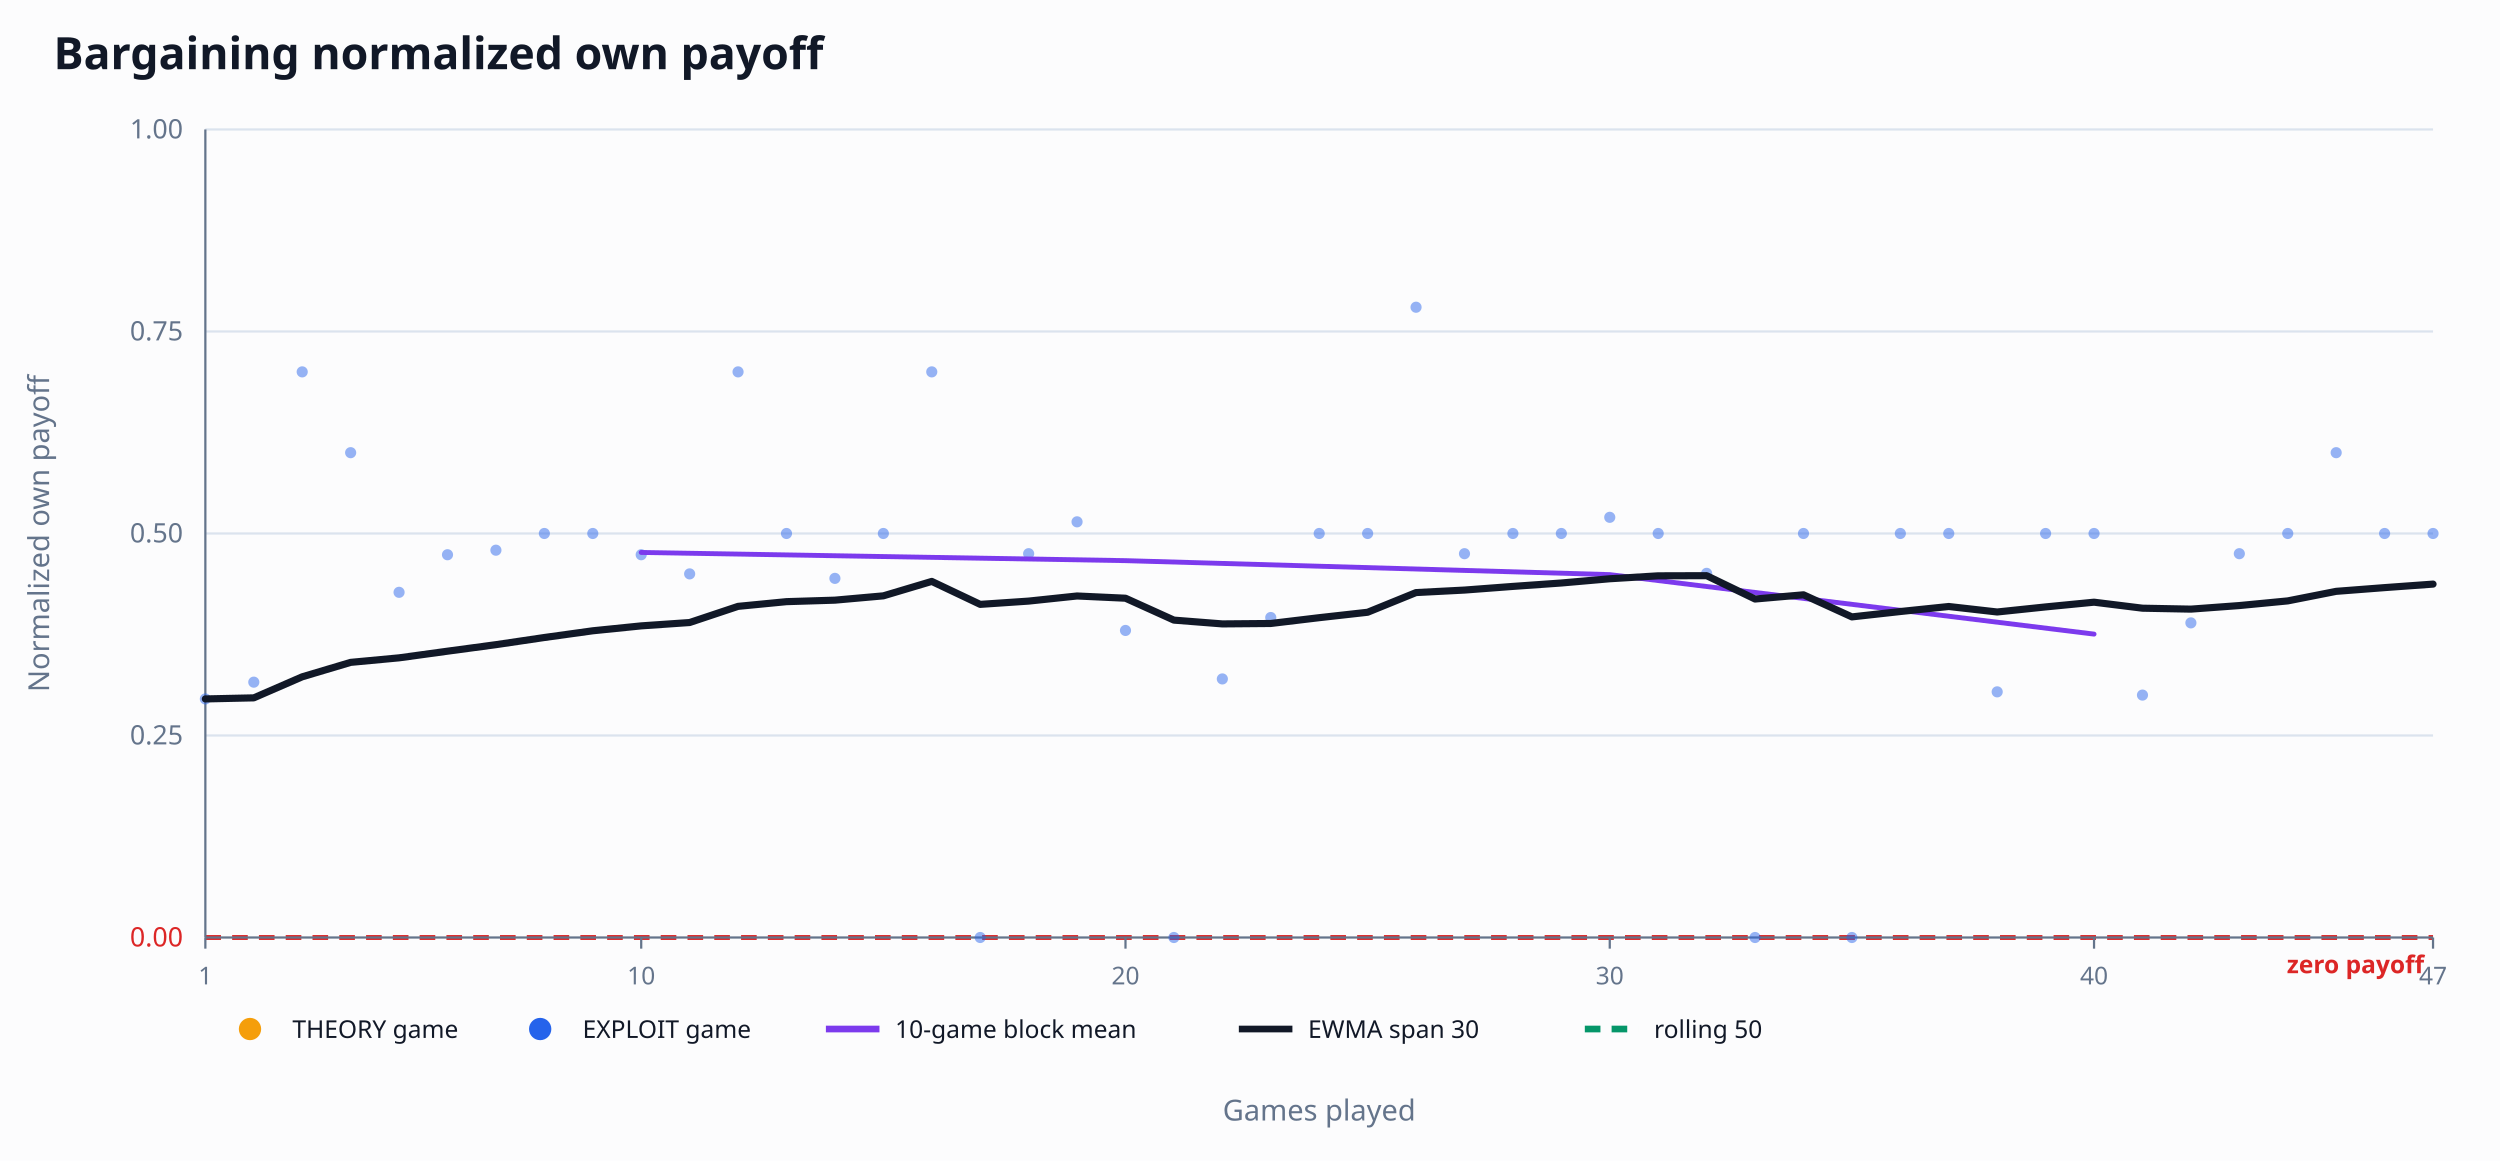
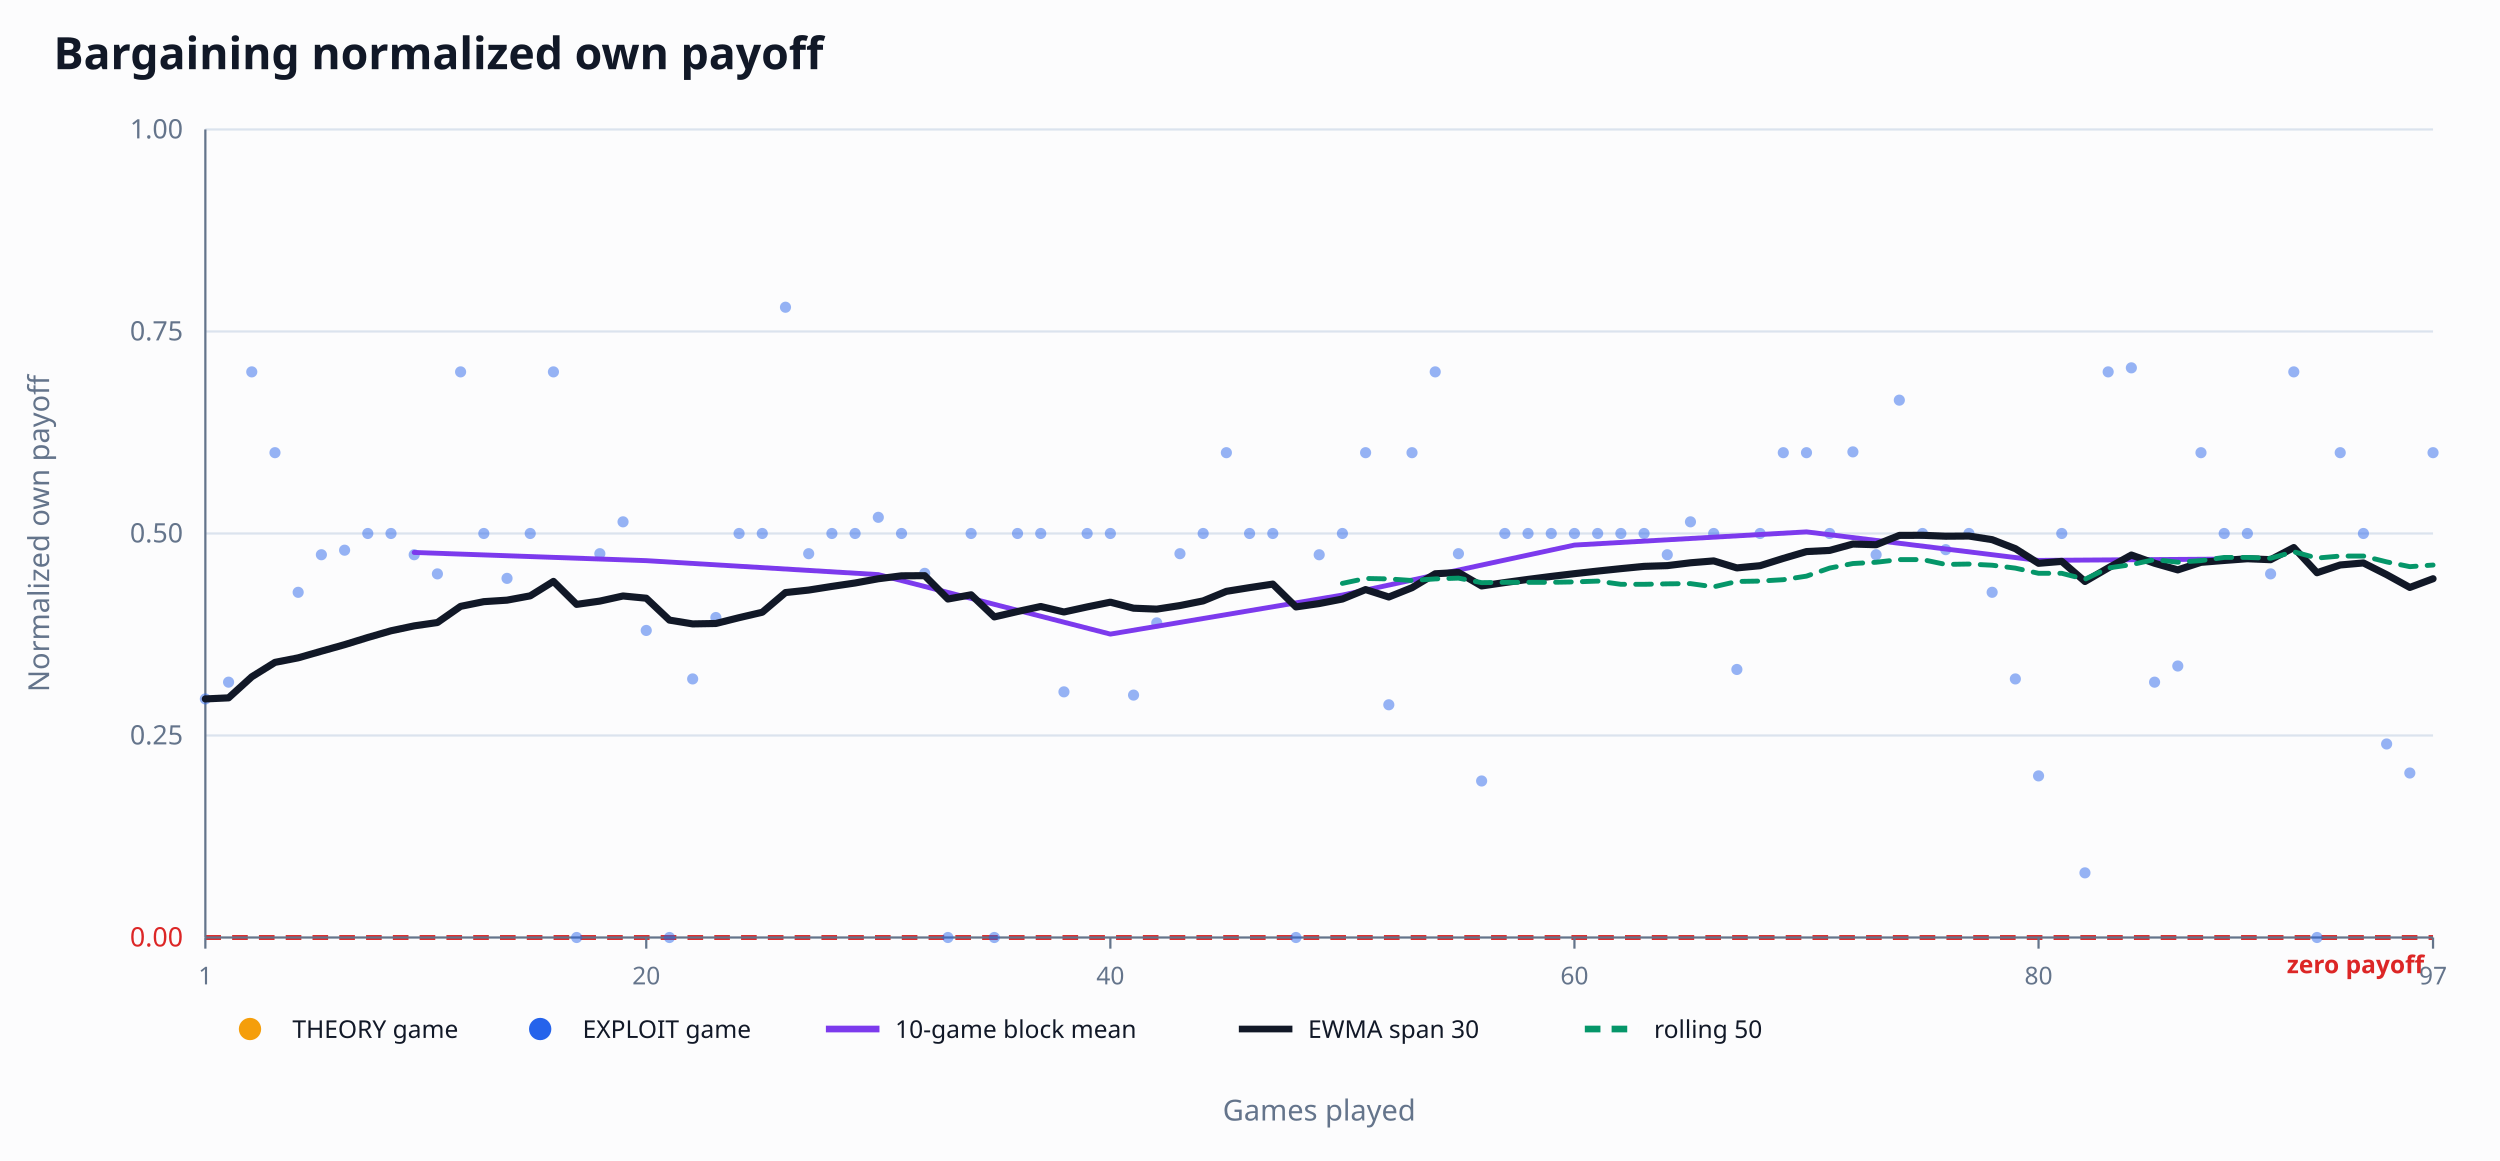
<svg xmlns="http://www.w3.org/2000/svg" width="1120" height="520" viewBox="0 0 1120 520">
  <rect width="100%" height="100%" fill="#fcfcfd" />
  <text x="24" y="31" font-family="system-ui,sans-serif" font-size="20" font-weight="700" fill="#111827">Bargaining normalized own payoff</text>
  <line x1="92" y1="420.00" x2="1090" y2="420.00" stroke="#dc2626" stroke-width="2.2" stroke-dasharray="7,5" />
  <text x="82" y="424.00" text-anchor="end" font-family="system-ui,sans-serif" font-size="12" fill="#dc2626">0.00</text>
  <line x1="92" y1="329.50" x2="1090" y2="329.50" stroke="#dbe3ee" stroke-width="1" />
  <text x="82" y="333.50" text-anchor="end" font-family="system-ui,sans-serif" font-size="12" fill="#64748b">0.25</text>
  <line x1="92" y1="239.00" x2="1090" y2="239.00" stroke="#dbe3ee" stroke-width="1" />
  <text x="82" y="243.00" text-anchor="end" font-family="system-ui,sans-serif" font-size="12" fill="#64748b">0.50</text>
  <line x1="92" y1="148.50" x2="1090" y2="148.50" stroke="#dbe3ee" stroke-width="1" />
  <text x="82" y="152.50" text-anchor="end" font-family="system-ui,sans-serif" font-size="12" fill="#64748b">0.75</text>
  <line x1="92" y1="58.00" x2="1090" y2="58.00" stroke="#dbe3ee" stroke-width="1" />
  <text x="82" y="62.00" text-anchor="end" font-family="system-ui,sans-serif" font-size="12" fill="#64748b">1.00</text>
  <line x1="92.00" y1="420" x2="92.00" y2="425" stroke="#64748b" />
  <text x="92.00" y="441" text-anchor="middle" font-family="system-ui,sans-serif" font-size="11" fill="#64748b">1</text>
-   <line x1="287.26" y1="420" x2="287.26" y2="425" stroke="#64748b" />
-   <text x="287.26" y="441" text-anchor="middle" font-family="system-ui,sans-serif" font-size="11" fill="#64748b">10</text>
-   <line x1="504.22" y1="420" x2="504.22" y2="425" stroke="#64748b" />
-   <text x="504.22" y="441" text-anchor="middle" font-family="system-ui,sans-serif" font-size="11" fill="#64748b">20</text>
-   <line x1="721.17" y1="420" x2="721.17" y2="425" stroke="#64748b" />
-   <text x="721.17" y="441" text-anchor="middle" font-family="system-ui,sans-serif" font-size="11" fill="#64748b">30</text>
-   <line x1="938.13" y1="420" x2="938.13" y2="425" stroke="#64748b" />
-   <text x="938.13" y="441" text-anchor="middle" font-family="system-ui,sans-serif" font-size="11" fill="#64748b">40</text>
+   <line x1="289.52" y1="420" x2="289.52" y2="425" stroke="#64748b" />
+   <text x="289.52" y="441" text-anchor="middle" font-family="system-ui,sans-serif" font-size="11" fill="#64748b">20</text>
+   <line x1="497.44" y1="420" x2="497.44" y2="425" stroke="#64748b" />
+   <text x="497.44" y="441" text-anchor="middle" font-family="system-ui,sans-serif" font-size="11" fill="#64748b">40</text>
+   <line x1="705.35" y1="420" x2="705.35" y2="425" stroke="#64748b" />
+   <text x="705.35" y="441" text-anchor="middle" font-family="system-ui,sans-serif" font-size="11" fill="#64748b">60</text>
+   <line x1="913.27" y1="420" x2="913.27" y2="425" stroke="#64748b" />
+   <text x="913.27" y="441" text-anchor="middle" font-family="system-ui,sans-serif" font-size="11" fill="#64748b">80</text>
  <line x1="1090.00" y1="420" x2="1090.00" y2="425" stroke="#64748b" />
-   <text x="1090.00" y="441" text-anchor="middle" font-family="system-ui,sans-serif" font-size="11" fill="#64748b">47</text>
+   <text x="1090.00" y="441" text-anchor="middle" font-family="system-ui,sans-serif" font-size="11" fill="#64748b">97</text>
  <line x1="92" y1="58" x2="92" y2="420" stroke="#64748b" />
  <line x1="92" y1="420" x2="1090" y2="420" stroke="#64748b" />
  <text x="591.00" y="502" text-anchor="middle" font-family="system-ui,sans-serif" font-size="13" fill="#64748b">Games played</text>
  <text x="22" y="239.00" text-anchor="middle" transform="rotate(-90 22 239.00)" font-family="system-ui,sans-serif" font-size="13" fill="#64748b">Normalized own payoff</text>
  <text x="1086" y="436.00" text-anchor="end" font-family="system-ui,sans-serif" font-size="11" font-weight="700" fill="#dc2626">zero payoff</text>
  <circle cx="92.00" cy="313.12" r="2.5" fill="#2563eb" opacity="0.48" />
-   <circle cx="113.70" cy="305.61" r="2.5" fill="#2563eb" opacity="0.48" />
-   <circle cx="135.39" cy="166.60" r="2.5" fill="#2563eb" opacity="0.48" />
-   <circle cx="157.09" cy="202.80" r="2.5" fill="#2563eb" opacity="0.48" />
-   <circle cx="178.78" cy="265.36" r="2.5" fill="#2563eb" opacity="0.48" />
-   <circle cx="200.48" cy="248.52" r="2.5" fill="#2563eb" opacity="0.48" />
-   <circle cx="222.17" cy="246.49" r="2.5" fill="#2563eb" opacity="0.48" />
-   <circle cx="243.87" cy="239.00" r="2.5" fill="#2563eb" opacity="0.48" />
-   <circle cx="265.57" cy="239.00" r="2.5" fill="#2563eb" opacity="0.48" />
-   <circle cx="287.26" cy="248.52" r="2.5" fill="#2563eb" opacity="0.48" />
-   <circle cx="308.96" cy="257.10" r="2.5" fill="#2563eb" opacity="0.48" />
-   <circle cx="330.65" cy="166.60" r="2.5" fill="#2563eb" opacity="0.48" />
-   <circle cx="352.35" cy="239.00" r="2.5" fill="#2563eb" opacity="0.48" />
-   <circle cx="374.04" cy="259.11" r="2.5" fill="#2563eb" opacity="0.48" />
-   <circle cx="395.74" cy="239.00" r="2.5" fill="#2563eb" opacity="0.48" />
-   <circle cx="417.43" cy="166.60" r="2.5" fill="#2563eb" opacity="0.48" />
-   <circle cx="439.13" cy="420.00" r="2.5" fill="#2563eb" opacity="0.48" />
-   <circle cx="460.83" cy="248.05" r="2.5" fill="#2563eb" opacity="0.48" />
-   <circle cx="482.52" cy="233.78" r="2.5" fill="#2563eb" opacity="0.48" />
-   <circle cx="504.22" cy="282.44" r="2.5" fill="#2563eb" opacity="0.48" />
-   <circle cx="525.91" cy="420.00" r="2.5" fill="#2563eb" opacity="0.48" />
-   <circle cx="547.61" cy="304.16" r="2.5" fill="#2563eb" opacity="0.48" />
-   <circle cx="569.30" cy="276.65" r="2.5" fill="#2563eb" opacity="0.48" />
-   <circle cx="591.00" cy="239.00" r="2.5" fill="#2563eb" opacity="0.48" />
-   <circle cx="612.70" cy="239.00" r="2.5" fill="#2563eb" opacity="0.48" />
-   <circle cx="634.39" cy="137.64" r="2.5" fill="#2563eb" opacity="0.48" />
-   <circle cx="656.09" cy="248.05" r="2.5" fill="#2563eb" opacity="0.48" />
-   <circle cx="677.78" cy="239.00" r="2.5" fill="#2563eb" opacity="0.48" />
-   <circle cx="699.48" cy="239.00" r="2.5" fill="#2563eb" opacity="0.48" />
-   <circle cx="721.17" cy="231.76" r="2.5" fill="#2563eb" opacity="0.48" />
-   <circle cx="742.87" cy="239.00" r="2.5" fill="#2563eb" opacity="0.48" />
-   <circle cx="764.57" cy="256.86" r="2.5" fill="#2563eb" opacity="0.48" />
-   <circle cx="786.26" cy="420.00" r="2.5" fill="#2563eb" opacity="0.48" />
-   <circle cx="807.96" cy="239.00" r="2.5" fill="#2563eb" opacity="0.48" />
-   <circle cx="829.65" cy="420.00" r="2.5" fill="#2563eb" opacity="0.48" />
-   <circle cx="851.35" cy="239.00" r="2.5" fill="#2563eb" opacity="0.48" />
-   <circle cx="873.04" cy="239.00" r="2.5" fill="#2563eb" opacity="0.48" />
-   <circle cx="894.74" cy="309.95" r="2.5" fill="#2563eb" opacity="0.48" />
-   <circle cx="916.43" cy="239.00" r="2.5" fill="#2563eb" opacity="0.48" />
-   <circle cx="938.13" cy="239.00" r="2.5" fill="#2563eb" opacity="0.48" />
-   <circle cx="959.83" cy="311.40" r="2.5" fill="#2563eb" opacity="0.48" />
-   <circle cx="981.52" cy="279.05" r="2.5" fill="#2563eb" opacity="0.48" />
-   <circle cx="1003.22" cy="248.05" r="2.5" fill="#2563eb" opacity="0.48" />
-   <circle cx="1024.91" cy="239.00" r="2.5" fill="#2563eb" opacity="0.48" />
-   <circle cx="1046.61" cy="202.80" r="2.5" fill="#2563eb" opacity="0.48" />
-   <circle cx="1068.30" cy="239.00" r="2.5" fill="#2563eb" opacity="0.48" />
-   <circle cx="1090.00" cy="239.00" r="2.5" fill="#2563eb" opacity="0.48" />
-   <polyline points="287.26,247.50 504.22,251.17 721.17,257.43 938.13,284.08" fill="none" stroke="#7c3aed" stroke-width="2.2" stroke-linejoin="round" stroke-linecap="round" />
-   <polyline points="92.00,313.12 113.70,312.64 135.39,303.21 157.09,296.74 178.78,294.71 200.48,291.73 222.17,288.81 243.87,285.60 265.57,282.59 287.26,280.39 308.96,278.89 330.65,271.65 352.35,269.54 374.04,268.87 395.74,266.94 417.43,260.47 439.13,270.76 460.83,269.29 482.52,267.00 504.22,268.00 525.91,277.81 547.61,279.51 569.30,279.32 591.00,276.72 612.70,274.29 634.39,265.47 656.09,264.35 677.78,262.71 699.48,261.18 721.17,259.28 742.87,257.97 764.57,257.90 786.26,268.36 807.96,266.47 829.65,276.37 851.35,273.96 873.04,271.71 894.74,274.17 916.43,271.90 938.13,269.78 959.83,272.47 981.52,272.89 1003.22,271.29 1024.91,269.20 1046.61,264.92 1068.30,263.25 1090.00,261.68" fill="none" stroke="#111827" stroke-width="3.2" stroke-linejoin="round" stroke-linecap="round" />
+   <circle cx="102.40" cy="305.61" r="2.5" fill="#2563eb" opacity="0.48" />
+   <circle cx="112.79" cy="166.60" r="2.5" fill="#2563eb" opacity="0.48" />
+   <circle cx="123.19" cy="202.80" r="2.5" fill="#2563eb" opacity="0.48" />
+   <circle cx="133.58" cy="265.36" r="2.5" fill="#2563eb" opacity="0.48" />
+   <circle cx="143.98" cy="248.52" r="2.5" fill="#2563eb" opacity="0.48" />
+   <circle cx="154.38" cy="246.49" r="2.5" fill="#2563eb" opacity="0.48" />
+   <circle cx="164.77" cy="239.00" r="2.5" fill="#2563eb" opacity="0.48" />
+   <circle cx="175.17" cy="239.00" r="2.5" fill="#2563eb" opacity="0.48" />
+   <circle cx="185.56" cy="248.52" r="2.5" fill="#2563eb" opacity="0.48" />
+   <circle cx="195.96" cy="257.10" r="2.5" fill="#2563eb" opacity="0.48" />
+   <circle cx="206.35" cy="166.60" r="2.5" fill="#2563eb" opacity="0.48" />
+   <circle cx="216.75" cy="239.00" r="2.5" fill="#2563eb" opacity="0.48" />
+   <circle cx="227.15" cy="259.11" r="2.5" fill="#2563eb" opacity="0.48" />
+   <circle cx="237.54" cy="239.00" r="2.5" fill="#2563eb" opacity="0.48" />
+   <circle cx="247.94" cy="166.60" r="2.5" fill="#2563eb" opacity="0.48" />
+   <circle cx="258.33" cy="420.00" r="2.5" fill="#2563eb" opacity="0.48" />
+   <circle cx="268.73" cy="248.05" r="2.5" fill="#2563eb" opacity="0.48" />
+   <circle cx="279.12" cy="233.78" r="2.5" fill="#2563eb" opacity="0.48" />
+   <circle cx="289.52" cy="282.44" r="2.5" fill="#2563eb" opacity="0.48" />
+   <circle cx="299.92" cy="420.00" r="2.5" fill="#2563eb" opacity="0.48" />
+   <circle cx="310.31" cy="304.16" r="2.5" fill="#2563eb" opacity="0.48" />
+   <circle cx="320.71" cy="276.65" r="2.5" fill="#2563eb" opacity="0.48" />
+   <circle cx="331.10" cy="239.00" r="2.5" fill="#2563eb" opacity="0.48" />
+   <circle cx="341.50" cy="239.00" r="2.5" fill="#2563eb" opacity="0.48" />
+   <circle cx="351.90" cy="137.64" r="2.5" fill="#2563eb" opacity="0.48" />
+   <circle cx="362.29" cy="248.05" r="2.5" fill="#2563eb" opacity="0.48" />
+   <circle cx="372.69" cy="239.00" r="2.5" fill="#2563eb" opacity="0.48" />
+   <circle cx="383.08" cy="239.00" r="2.5" fill="#2563eb" opacity="0.48" />
+   <circle cx="393.48" cy="231.76" r="2.5" fill="#2563eb" opacity="0.48" />
+   <circle cx="403.88" cy="239.00" r="2.5" fill="#2563eb" opacity="0.48" />
+   <circle cx="414.27" cy="256.86" r="2.5" fill="#2563eb" opacity="0.48" />
+   <circle cx="424.67" cy="420.00" r="2.5" fill="#2563eb" opacity="0.48" />
+   <circle cx="435.06" cy="239.00" r="2.5" fill="#2563eb" opacity="0.48" />
+   <circle cx="445.46" cy="420.00" r="2.5" fill="#2563eb" opacity="0.48" />
+   <circle cx="455.85" cy="239.00" r="2.5" fill="#2563eb" opacity="0.48" />
+   <circle cx="466.25" cy="239.00" r="2.5" fill="#2563eb" opacity="0.48" />
+   <circle cx="476.65" cy="309.95" r="2.5" fill="#2563eb" opacity="0.48" />
+   <circle cx="487.04" cy="239.00" r="2.5" fill="#2563eb" opacity="0.48" />
+   <circle cx="497.44" cy="239.00" r="2.5" fill="#2563eb" opacity="0.48" />
+   <circle cx="507.83" cy="311.40" r="2.5" fill="#2563eb" opacity="0.48" />
+   <circle cx="518.23" cy="279.05" r="2.5" fill="#2563eb" opacity="0.48" />
+   <circle cx="528.62" cy="248.05" r="2.5" fill="#2563eb" opacity="0.48" />
+   <circle cx="539.02" cy="239.00" r="2.5" fill="#2563eb" opacity="0.48" />
+   <circle cx="549.42" cy="202.80" r="2.5" fill="#2563eb" opacity="0.48" />
+   <circle cx="559.81" cy="239.00" r="2.5" fill="#2563eb" opacity="0.48" />
+   <circle cx="570.21" cy="239.00" r="2.5" fill="#2563eb" opacity="0.48" />
+   <circle cx="580.60" cy="420.00" r="2.5" fill="#2563eb" opacity="0.48" />
+   <circle cx="591.00" cy="248.53" r="2.5" fill="#2563eb" opacity="0.48" />
+   <circle cx="601.40" cy="239.00" r="2.5" fill="#2563eb" opacity="0.48" />
+   <circle cx="611.79" cy="202.80" r="2.5" fill="#2563eb" opacity="0.48" />
+   <circle cx="622.19" cy="315.74" r="2.5" fill="#2563eb" opacity="0.48" />
+   <circle cx="632.58" cy="202.80" r="2.5" fill="#2563eb" opacity="0.48" />
+   <circle cx="642.98" cy="166.60" r="2.5" fill="#2563eb" opacity="0.48" />
+   <circle cx="653.38" cy="248.05" r="2.5" fill="#2563eb" opacity="0.48" />
+   <circle cx="663.77" cy="349.88" r="2.5" fill="#2563eb" opacity="0.48" />
+   <circle cx="674.17" cy="239.00" r="2.5" fill="#2563eb" opacity="0.48" />
+   <circle cx="684.56" cy="239.00" r="2.5" fill="#2563eb" opacity="0.48" />
+   <circle cx="694.96" cy="239.00" r="2.5" fill="#2563eb" opacity="0.48" />
+   <circle cx="705.35" cy="239.00" r="2.5" fill="#2563eb" opacity="0.48" />
+   <circle cx="715.75" cy="239.00" r="2.5" fill="#2563eb" opacity="0.48" />
+   <circle cx="726.15" cy="239.00" r="2.5" fill="#2563eb" opacity="0.48" />
+   <circle cx="736.54" cy="239.00" r="2.5" fill="#2563eb" opacity="0.48" />
+   <circle cx="746.94" cy="248.52" r="2.5" fill="#2563eb" opacity="0.48" />
+   <circle cx="757.33" cy="233.78" r="2.5" fill="#2563eb" opacity="0.48" />
+   <circle cx="767.73" cy="239.00" r="2.5" fill="#2563eb" opacity="0.48" />
+   <circle cx="778.12" cy="299.92" r="2.5" fill="#2563eb" opacity="0.48" />
+   <circle cx="788.52" cy="239.00" r="2.5" fill="#2563eb" opacity="0.48" />
+   <circle cx="798.92" cy="202.80" r="2.5" fill="#2563eb" opacity="0.48" />
+   <circle cx="809.31" cy="202.80" r="2.5" fill="#2563eb" opacity="0.48" />
+   <circle cx="819.71" cy="239.00" r="2.5" fill="#2563eb" opacity="0.48" />
+   <circle cx="830.10" cy="202.44" r="2.5" fill="#2563eb" opacity="0.48" />
+   <circle cx="840.50" cy="248.53" r="2.5" fill="#2563eb" opacity="0.48" />
+   <circle cx="850.90" cy="179.27" r="2.5" fill="#2563eb" opacity="0.48" />
+   <circle cx="861.29" cy="239.00" r="2.5" fill="#2563eb" opacity="0.48" />
+   <circle cx="871.69" cy="246.24" r="2.5" fill="#2563eb" opacity="0.48" />
+   <circle cx="882.08" cy="239.00" r="2.5" fill="#2563eb" opacity="0.48" />
+   <circle cx="892.48" cy="265.35" r="2.5" fill="#2563eb" opacity="0.48" />
+   <circle cx="902.88" cy="304.16" r="2.5" fill="#2563eb" opacity="0.48" />
+   <circle cx="913.27" cy="347.60" r="2.5" fill="#2563eb" opacity="0.48" />
+   <circle cx="923.67" cy="239.00" r="2.5" fill="#2563eb" opacity="0.48" />
+   <circle cx="934.06" cy="391.04" r="2.5" fill="#2563eb" opacity="0.48" />
+   <circle cx="944.46" cy="166.60" r="2.5" fill="#2563eb" opacity="0.48" />
+   <circle cx="954.85" cy="164.79" r="2.5" fill="#2563eb" opacity="0.48" />
+   <circle cx="965.25" cy="305.61" r="2.5" fill="#2563eb" opacity="0.48" />
+   <circle cx="975.65" cy="298.37" r="2.5" fill="#2563eb" opacity="0.48" />
+   <circle cx="986.04" cy="202.80" r="2.5" fill="#2563eb" opacity="0.48" />
+   <circle cx="996.44" cy="239.00" r="2.5" fill="#2563eb" opacity="0.48" />
+   <circle cx="1006.83" cy="239.00" r="2.5" fill="#2563eb" opacity="0.48" />
+   <circle cx="1017.23" cy="257.10" r="2.5" fill="#2563eb" opacity="0.48" />
+   <circle cx="1027.62" cy="166.60" r="2.5" fill="#2563eb" opacity="0.48" />
+   <circle cx="1038.02" cy="420.00" r="2.5" fill="#2563eb" opacity="0.48" />
+   <circle cx="1048.42" cy="202.80" r="2.5" fill="#2563eb" opacity="0.48" />
+   <circle cx="1058.81" cy="239.00" r="2.5" fill="#2563eb" opacity="0.48" />
+   <circle cx="1069.21" cy="333.30" r="2.5" fill="#2563eb" opacity="0.48" />
+   <circle cx="1079.60" cy="346.31" r="2.5" fill="#2563eb" opacity="0.48" />
+   <circle cx="1090.00" cy="202.80" r="2.5" fill="#2563eb" opacity="0.48" />
+   <polyline points="185.56,247.50 289.52,251.17 393.48,257.43 497.44,284.08 601.40,266.58 705.35,244.19 809.31,238.28 913.27,251.06 1017.23,250.33" fill="none" stroke="#7c3aed" stroke-width="2.2" stroke-linejoin="round" stroke-linecap="round" />
+   <polyline points="92.00,313.12 102.40,312.64 112.79,303.21 123.19,296.74 133.58,294.71 143.98,291.73 154.38,288.81 164.77,285.60 175.17,282.59 185.56,280.39 195.96,278.89 206.35,271.65 216.75,269.54 227.15,268.87 237.54,266.94 247.94,260.47 258.33,270.76 268.73,269.29 279.12,267.00 289.52,268.00 299.92,277.81 310.31,279.51 320.71,279.32 331.10,276.72 341.50,274.29 351.90,265.47 362.29,264.35 372.69,262.71 383.08,261.18 393.48,259.28 403.88,257.97 414.27,257.90 424.67,268.36 435.06,266.47 445.46,276.37 455.85,273.96 466.25,271.71 476.65,274.17 487.04,271.90 497.44,269.78 507.83,272.47 518.23,272.89 528.62,271.29 539.02,269.20 549.42,264.92 559.81,263.25 570.21,261.68 580.60,271.90 591.00,270.39 601.40,268.36 611.79,264.13 622.19,267.46 632.58,263.29 642.98,257.05 653.38,256.47 663.77,262.50 674.17,260.98 684.56,259.57 694.96,258.24 705.35,257.00 715.75,255.84 726.15,254.75 736.54,253.73 746.94,253.40 757.33,252.13 767.73,251.28 778.12,254.42 788.52,253.43 798.92,250.16 809.31,247.11 819.71,246.58 830.10,243.73 840.50,244.04 850.90,239.86 861.29,239.81 871.69,240.22 882.08,240.14 892.48,241.77 902.88,245.80 913.27,252.36 923.67,251.50 934.06,260.50 944.46,254.45 954.85,248.66 965.25,252.34 975.65,255.31 986.04,251.92 996.44,251.08 1006.83,250.31 1017.23,250.74 1027.62,245.31 1038.02,256.58 1048.42,253.11 1058.81,252.20 1069.21,257.44 1079.60,263.17 1090.00,259.28" fill="none" stroke="#111827" stroke-width="3.2" stroke-linejoin="round" stroke-linecap="round" />
+   <polyline points="601.40,261.35 611.79,259.15 622.19,259.35 632.58,260.07 642.98,259.35 653.38,259.00 663.77,261.03 674.17,260.88 684.56,260.88 694.96,260.88 705.35,260.69 715.75,260.33 726.15,261.77 736.54,261.77 746.94,261.56 757.33,261.46 767.73,262.91 778.12,260.50 788.52,260.32 798.92,259.70 809.31,258.11 819.71,254.49 830.10,252.46 840.50,251.89 850.90,250.70 861.29,250.70 871.69,252.87 882.08,252.69 892.48,253.22 902.88,254.52 913.27,256.84 923.67,256.84 934.06,259.52 944.46,254.45 954.85,252.97 965.25,250.68 975.65,251.87 986.04,251.15 996.44,249.73 1006.83,249.73 1017.23,250.09 1027.62,247.19 1038.02,250.01 1048.42,249.11 1058.81,249.11 1069.21,251.72 1079.60,253.86 1090.00,253.14" fill="none" stroke="#059669" stroke-width="2.2" stroke-linejoin="round" stroke-linecap="round" stroke-dasharray="7,5" />
  <circle cx="112" cy="461" r="5" fill="#f59e0b" />
  <text x="131" y="465" font-family="system-ui,sans-serif" font-size="11" fill="#111827">THEORY game</text>
  <circle cx="242" cy="461" r="5" fill="#2563eb" />
  <text x="261" y="465" font-family="system-ui,sans-serif" font-size="11" fill="#111827">EXPLOIT game</text>
  <line x1="370" y1="461" x2="394" y2="461" stroke="#7c3aed" stroke-width="3" />
  <text x="401" y="465" font-family="system-ui,sans-serif" font-size="11" fill="#111827">10-game block mean</text>
  <line x1="555" y1="461" x2="579" y2="461" stroke="#111827" stroke-width="3" />
  <text x="586" y="465" font-family="system-ui,sans-serif" font-size="11" fill="#111827">EWMA span 30</text>
  <line x1="710" y1="461" x2="734" y2="461" stroke="#059669" stroke-width="3" stroke-dasharray="7,5" />
  <text x="741" y="465" font-family="system-ui,sans-serif" font-size="11" fill="#111827">rolling 50</text>
</svg>
